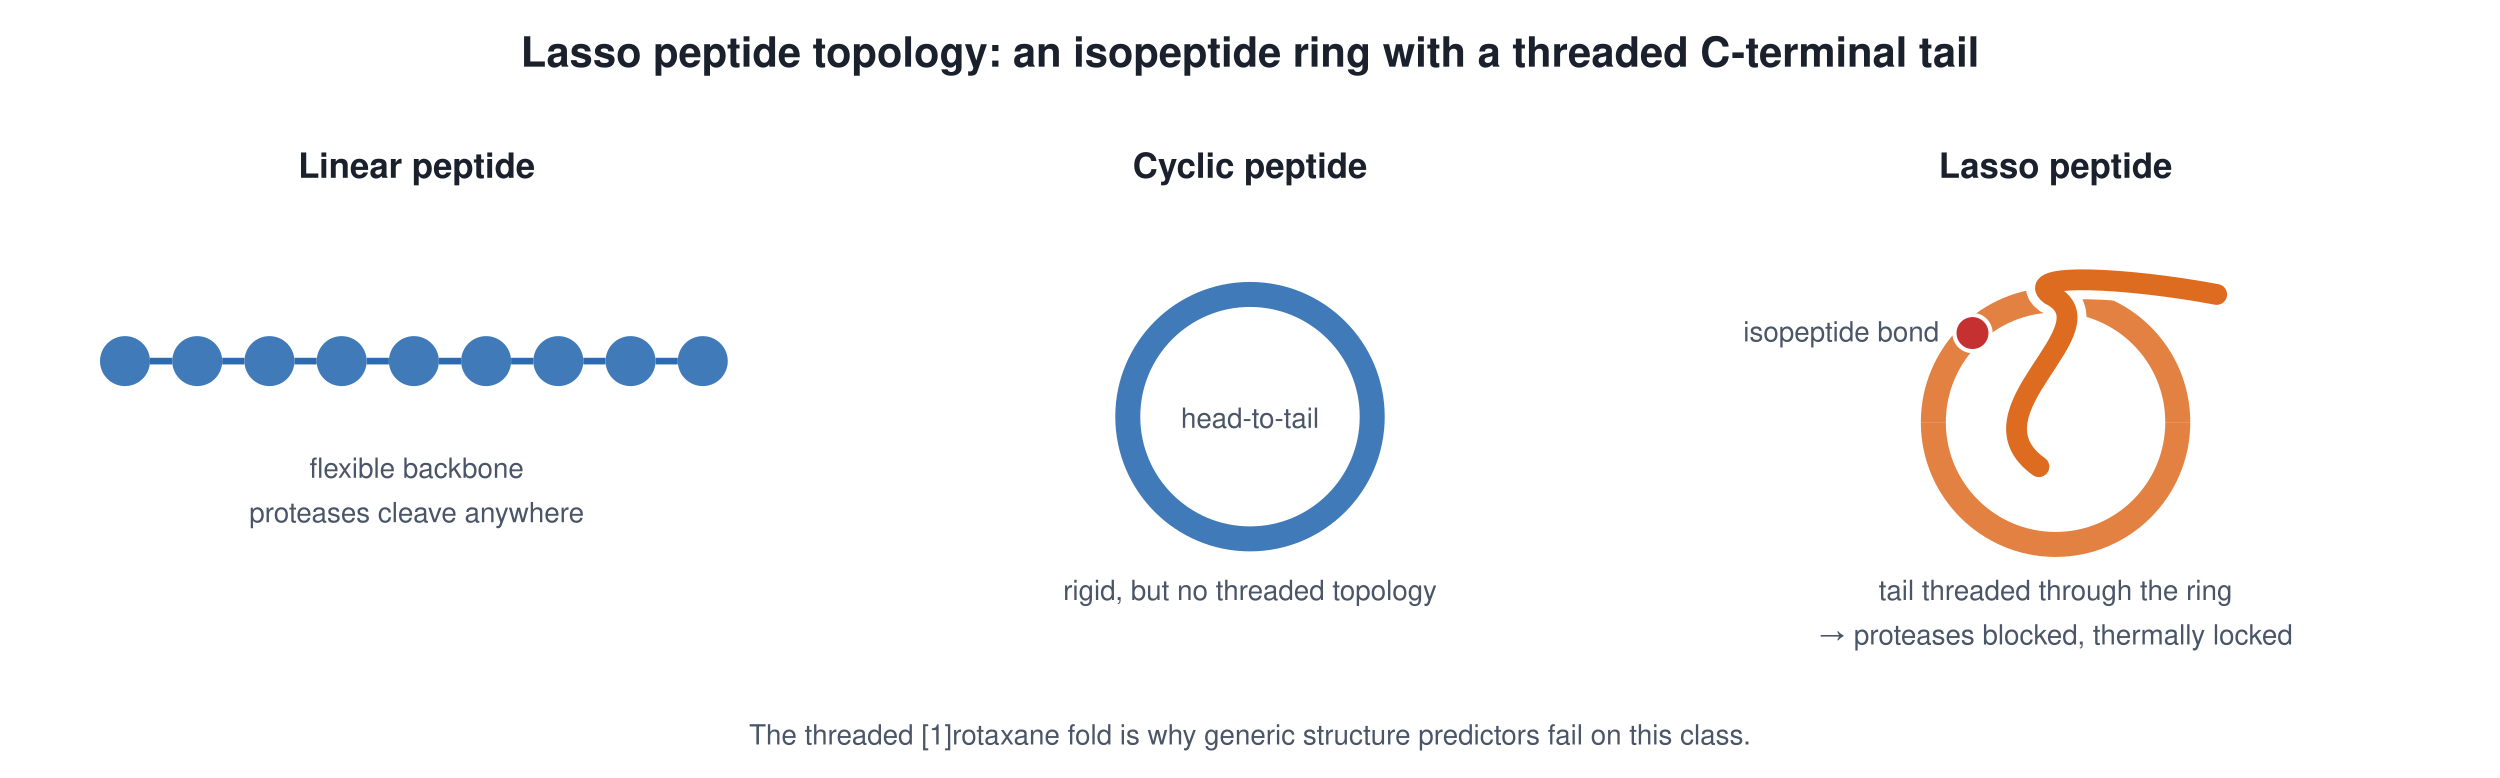
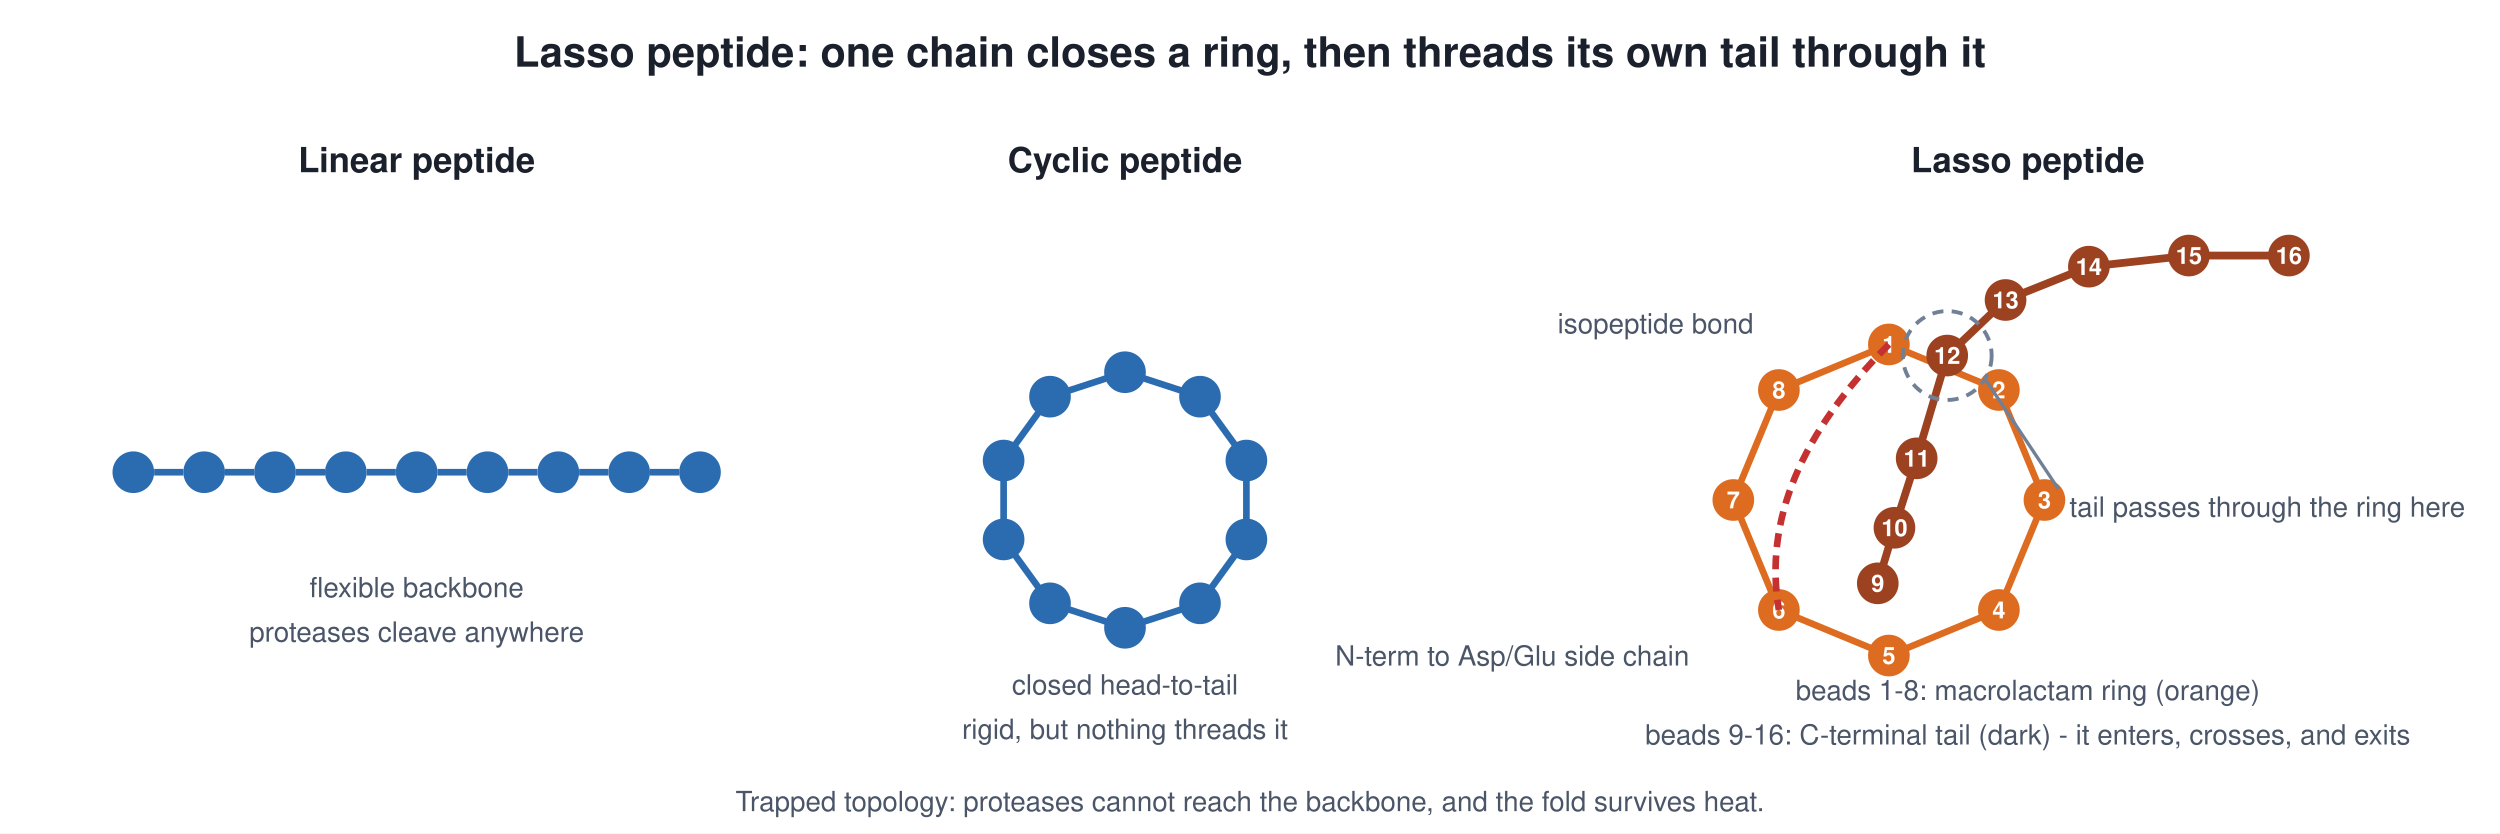
- <svg xmlns="http://www.w3.org/2000/svg" viewBox="0 0 900 280" width="900" height="280">
-   <rect width="900" height="280" fill="white" />
+ <svg xmlns="http://www.w3.org/2000/svg" viewBox="0 0 900 300" width="900" height="300">
+   <rect width="900" height="300" fill="white" />
  <style>
  text { font-family: Helvetica, Arial, sans-serif; fill: #1a202c; }
  .t  { font-size: 15px; font-weight: bold; }
  .xs { font-size: 10px; fill: #4a5568; }
  .lbl { font-size: 12.5px; font-weight: bold; }
+   .num { font-size: 8.5px; fill: white; font-weight: bold; }
</style>
-   <text x="450.0" y="24" text-anchor="middle" class="t">Lasso peptide topology: an isopeptide ring with a threaded C-terminal tail</text>
-   <text x="150" y="64" text-anchor="middle" class="lbl">Linear peptide</text>
-   <circle cx="45" cy="130" r="9" fill="#2b6cb0" opacity="0.9" />
-   <circle cx="71" cy="130" r="9" fill="#2b6cb0" opacity="0.9" />
-   <line x1="54" y1="130" x2="62" y2="130" stroke="#2b6cb0" stroke-width="2.4" />
-   <circle cx="97" cy="130" r="9" fill="#2b6cb0" opacity="0.9" />
-   <line x1="80" y1="130" x2="88" y2="130" stroke="#2b6cb0" stroke-width="2.4" />
-   <circle cx="123" cy="130" r="9" fill="#2b6cb0" opacity="0.9" />
-   <line x1="106" y1="130" x2="114" y2="130" stroke="#2b6cb0" stroke-width="2.4" />
-   <circle cx="149" cy="130" r="9" fill="#2b6cb0" opacity="0.9" />
-   <line x1="132" y1="130" x2="140" y2="130" stroke="#2b6cb0" stroke-width="2.4" />
-   <circle cx="175" cy="130" r="9" fill="#2b6cb0" opacity="0.9" />
-   <line x1="158" y1="130" x2="166" y2="130" stroke="#2b6cb0" stroke-width="2.4" />
-   <circle cx="201" cy="130" r="9" fill="#2b6cb0" opacity="0.9" />
-   <line x1="184" y1="130" x2="192" y2="130" stroke="#2b6cb0" stroke-width="2.4" />
-   <circle cx="227" cy="130" r="9" fill="#2b6cb0" opacity="0.9" />
-   <line x1="210" y1="130" x2="218" y2="130" stroke="#2b6cb0" stroke-width="2.4" />
-   <circle cx="253" cy="130" r="9" fill="#2b6cb0" opacity="0.9" />
-   <line x1="236" y1="130" x2="244" y2="130" stroke="#2b6cb0" stroke-width="2.4" />
-   <text x="150" y="172" text-anchor="middle" class="xs">flexible backbone</text>
-   <text x="150" y="188" text-anchor="middle" class="xs">proteases cleave anywhere</text>
-   <text x="450" y="64" text-anchor="middle" class="lbl">Cyclic peptide</text>
-   <circle cx="450" cy="150" r="44" fill="none" stroke="#2b6cb0" stroke-width="9" opacity="0.9" />
-   <text x="450" y="154" text-anchor="middle" class="xs">head-to-tail</text>
-   <text x="450" y="216" text-anchor="middle" class="xs">rigid, but no threaded topology</text>
-   <text x="740" y="64" text-anchor="middle" class="lbl" fill="#dd6b20">Lasso peptide</text>
-   <path d="M 696 152 A 44 44 0 0 1 784 152" fill="none" stroke="#dd6b20" stroke-width="9" opacity="0.85" />
-   <path d="M 734 168 C 706 148, 762 118, 738 106 C 728 98, 766 100, 798 106" fill="none" stroke="white" stroke-width="14" stroke-linecap="round" />
-   <path d="M 734 168 C 706 148, 762 118, 738 106 C 728 98, 766 100, 798 106" fill="none" stroke="#dd6b20" stroke-width="7.5" stroke-linecap="round" />
-   <path d="M 696 152 A 44 44 0 0 0 784 152" fill="none" stroke="#dd6b20" stroke-width="9" opacity="0.85" />
-   <circle cx="710.1" cy="119.9" r="6.5" fill="#c53030" stroke="white" stroke-width="1.5" />
-   <text x="698.1" y="122.9" text-anchor="end" class="xs" fill="#c53030">isopeptide bond</text>
-   <text x="740" y="216" text-anchor="middle" class="xs">tail threaded through the ring</text>
-   <text x="740" y="232" text-anchor="middle" class="xs">→ proteases blocked, thermally locked</text>
-   <text x="450.0" y="268" text-anchor="middle" class="xs">The threaded [1]rotaxane fold is why generic structure predictors fail on this class.</text>
+   <text x="450.0" y="24" text-anchor="middle" class="t">Lasso peptide: one chain closes a ring, then threads its own tail through it</text>
+   <text x="150" y="62" text-anchor="middle" class="lbl">Linear peptide</text>
+   <line x1="55.5" y1="170" x2="66.0" y2="170" stroke="#2b6cb0" stroke-width="2.4" />
+   <line x1="81.0" y1="170" x2="91.5" y2="170" stroke="#2b6cb0" stroke-width="2.4" />
+   <line x1="106.5" y1="170" x2="117.0" y2="170" stroke="#2b6cb0" stroke-width="2.4" />
+   <line x1="132.0" y1="170" x2="142.5" y2="170" stroke="#2b6cb0" stroke-width="2.4" />
+   <line x1="157.5" y1="170" x2="168.0" y2="170" stroke="#2b6cb0" stroke-width="2.4" />
+   <line x1="183.0" y1="170" x2="193.5" y2="170" stroke="#2b6cb0" stroke-width="2.4" />
+   <line x1="208.5" y1="170" x2="219.0" y2="170" stroke="#2b6cb0" stroke-width="2.4" />
+   <line x1="234.0" y1="170" x2="244.5" y2="170" stroke="#2b6cb0" stroke-width="2.4" />
+   <circle cx="48.0" cy="170" r="7.5" fill="#2b6cb0" />
+   <circle cx="73.5" cy="170" r="7.5" fill="#2b6cb0" />
+   <circle cx="99.0" cy="170" r="7.5" fill="#2b6cb0" />
+   <circle cx="124.5" cy="170" r="7.5" fill="#2b6cb0" />
+   <circle cx="150.0" cy="170" r="7.5" fill="#2b6cb0" />
+   <circle cx="175.5" cy="170" r="7.5" fill="#2b6cb0" />
+   <circle cx="201.0" cy="170" r="7.5" fill="#2b6cb0" />
+   <circle cx="226.5" cy="170" r="7.5" fill="#2b6cb0" />
+   <circle cx="252.0" cy="170" r="7.5" fill="#2b6cb0" />
+   <text x="150" y="215" text-anchor="middle" class="xs">flexible backbone</text>
+   <text x="150" y="231" text-anchor="middle" class="xs">proteases cleave anywhere</text>
+   <text x="405" y="62" text-anchor="middle" class="lbl">Cyclic peptide</text>
+   <line x1="405.0" y1="134.0" x2="432.0" y2="142.8" stroke="#2b6cb0" stroke-width="2.4" />
+   <line x1="432.0" y1="142.8" x2="448.7" y2="165.8" stroke="#2b6cb0" stroke-width="2.4" />
+   <line x1="448.7" y1="165.8" x2="448.7" y2="194.2" stroke="#2b6cb0" stroke-width="2.4" />
+   <line x1="448.7" y1="194.2" x2="432.0" y2="217.2" stroke="#2b6cb0" stroke-width="2.4" />
+   <line x1="432.0" y1="217.2" x2="405.0" y2="226.0" stroke="#2b6cb0" stroke-width="2.4" />
+   <line x1="405.0" y1="226.0" x2="378.0" y2="217.2" stroke="#2b6cb0" stroke-width="2.4" />
+   <line x1="378.0" y1="217.2" x2="361.3" y2="194.2" stroke="#2b6cb0" stroke-width="2.4" />
+   <line x1="361.3" y1="194.2" x2="361.3" y2="165.8" stroke="#2b6cb0" stroke-width="2.4" />
+   <line x1="361.3" y1="165.8" x2="378.0" y2="142.8" stroke="#2b6cb0" stroke-width="2.4" />
+   <line x1="378.0" y1="142.8" x2="405.0" y2="134.0" stroke="#2b6cb0" stroke-width="2.4" />
+   <circle cx="405.0" cy="134.0" r="7.5" fill="#2b6cb0" />
+   <circle cx="432.0" cy="142.8" r="7.5" fill="#2b6cb0" />
+   <circle cx="448.7" cy="165.8" r="7.5" fill="#2b6cb0" />
+   <circle cx="448.7" cy="194.2" r="7.5" fill="#2b6cb0" />
+   <circle cx="432.0" cy="217.2" r="7.5" fill="#2b6cb0" />
+   <circle cx="405.0" cy="226.0" r="7.5" fill="#2b6cb0" />
+   <circle cx="378.0" cy="217.2" r="7.5" fill="#2b6cb0" />
+   <circle cx="361.3" cy="194.2" r="7.5" fill="#2b6cb0" />
+   <circle cx="361.3" cy="165.8" r="7.5" fill="#2b6cb0" />
+   <circle cx="378.0" cy="142.8" r="7.5" fill="#2b6cb0" />
+   <text x="405" y="250" text-anchor="middle" class="xs">closed head-to-tail</text>
+   <text x="405" y="266" text-anchor="middle" class="xs">rigid, but nothing threads it</text>
+   <text x="730" y="62" text-anchor="middle" class="lbl" fill="#9c4221">Lasso peptide</text>
+   <path d="M 676.0 210.0 L 682.0 190.0 L 690.0 165.0 L 701.0 128.0 L 722.0 108.0 L 752.0 96.0 L 788.0 92.0 L 824.0 92.0" fill="none" stroke="white" stroke-width="22" stroke-linecap="round" stroke-linejoin="round" />
+   <line x1="680.0" y1="124.0" x2="719.6" y2="140.4" stroke="#dd6b20" stroke-width="2.4" />
+   <line x1="719.6" y1="140.4" x2="736.0" y2="180.0" stroke="#dd6b20" stroke-width="2.4" />
+   <line x1="736.0" y1="180.0" x2="719.6" y2="219.6" stroke="#dd6b20" stroke-width="2.4" />
+   <line x1="719.6" y1="219.6" x2="680.0" y2="236.0" stroke="#dd6b20" stroke-width="2.4" />
+   <line x1="680.0" y1="236.0" x2="640.4" y2="219.6" stroke="#dd6b20" stroke-width="2.4" />
+   <line x1="640.4" y1="219.6" x2="624.0" y2="180.0" stroke="#dd6b20" stroke-width="2.4" />
+   <line x1="624.0" y1="180.0" x2="640.4" y2="140.4" stroke="#dd6b20" stroke-width="2.4" />
+   <line x1="640.4" y1="140.4" x2="680.0" y2="124.0" stroke="#dd6b20" stroke-width="2.4" />
+   <circle cx="680.0" cy="124.0" r="7.5" fill="#dd6b20" />
+   <circle cx="719.6" cy="140.4" r="7.5" fill="#dd6b20" />
+   <circle cx="736.0" cy="180.0" r="7.5" fill="#dd6b20" />
+   <circle cx="719.6" cy="219.6" r="7.5" fill="#dd6b20" />
+   <circle cx="680.0" cy="236.0" r="7.5" fill="#dd6b20" />
+   <circle cx="640.4" cy="219.6" r="7.5" fill="#dd6b20" />
+   <circle cx="624.0" cy="180.0" r="7.5" fill="#dd6b20" />
+   <circle cx="640.4" cy="140.4" r="7.5" fill="#dd6b20" />
+   <line x1="676.0" y1="210.0" x2="682.0" y2="190.0" stroke="#9c4221" stroke-width="2.8" />
+   <line x1="682.0" y1="190.0" x2="690.0" y2="165.0" stroke="#9c4221" stroke-width="2.8" />
+   <line x1="690.0" y1="165.0" x2="701.0" y2="128.0" stroke="#9c4221" stroke-width="2.8" />
+   <line x1="701.0" y1="128.0" x2="722.0" y2="108.0" stroke="#9c4221" stroke-width="2.8" />
+   <line x1="722.0" y1="108.0" x2="752.0" y2="96.0" stroke="#9c4221" stroke-width="2.8" />
+   <line x1="752.0" y1="96.0" x2="788.0" y2="92.0" stroke="#9c4221" stroke-width="2.8" />
+   <line x1="788.0" y1="92.0" x2="824.0" y2="92.0" stroke="#9c4221" stroke-width="2.8" />
+   <circle cx="676.0" cy="210.0" r="7.5" fill="#9c4221" />
+   <text x="676.0" y="213.0" text-anchor="middle" class="num">9</text>
+   <circle cx="682.0" cy="190.0" r="7.5" fill="#9c4221" />
+   <text x="682.0" y="193.0" text-anchor="middle" class="num">10</text>
+   <circle cx="690.0" cy="165.0" r="7.5" fill="#9c4221" />
+   <text x="690.0" y="168.0" text-anchor="middle" class="num">11</text>
+   <circle cx="701.0" cy="128.0" r="7.5" fill="#9c4221" />
+   <text x="701.0" y="131.0" text-anchor="middle" class="num">12</text>
+   <circle cx="722.0" cy="108.0" r="7.5" fill="#9c4221" />
+   <text x="722.0" y="111.0" text-anchor="middle" class="num">13</text>
+   <circle cx="752.0" cy="96.0" r="7.5" fill="#9c4221" />
+   <text x="752.0" y="99.0" text-anchor="middle" class="num">14</text>
+   <circle cx="788.0" cy="92.0" r="7.5" fill="#9c4221" />
+   <text x="788.0" y="95.0" text-anchor="middle" class="num">15</text>
+   <circle cx="824.0" cy="92.0" r="7.5" fill="#9c4221" />
+   <text x="824.0" y="95.0" text-anchor="middle" class="num">16</text>
+   <text x="680.0" y="127.0" text-anchor="middle" class="num">1</text>
+   <text x="719.6" y="143.4" text-anchor="middle" class="num">2</text>
+   <text x="736.0" y="183.0" text-anchor="middle" class="num">3</text>
+   <text x="719.6" y="222.6" text-anchor="middle" class="num">4</text>
+   <text x="680.0" y="239.0" text-anchor="middle" class="num">5</text>
+   <text x="640.4" y="222.6" text-anchor="middle" class="num">6</text>
+   <text x="624.0" y="183.0" text-anchor="middle" class="num">7</text>
+   <text x="640.4" y="143.4" text-anchor="middle" class="num">8</text>
+   <path d="M 680.0 124.0 Q 632.2 171.8 640.4 219.6" fill="none" stroke="#c53030" stroke-width="2.4" stroke-dasharray="5 3" />
+   <text x="596.0" y="120.0" text-anchor="middle" class="xs" fill="#c53030">isopeptide bond</text>
+   <text x="544.4" y="239.6" text-anchor="middle" class="xs" fill="#c53030">N-term to Asp/Glu side chain</text>
+   <circle cx="701.0" cy="128.0" r="16" fill="none" stroke="#718096" stroke-width="1.4" stroke-dasharray="4 3" />
+   <path d="M 715.0 137.0 L 741.0 176.0" stroke="#718096" stroke-width="1.2" />
+   <text x="745.0" y="186.0" class="xs">tail passes through the ring here</text>
+   <text x="730" y="252" text-anchor="middle" class="xs">beads 1-8: macrolactam ring (orange)</text>
+   <text x="730" y="268" text-anchor="middle" class="xs">beads 9-16: C-terminal tail (dark) - it enters, crosses, and exits</text>
+   <text x="450.0" y="292" text-anchor="middle" class="xs">Trapped topology: proteases cannot reach the backbone, and the fold survives heat.</text>
</svg>
